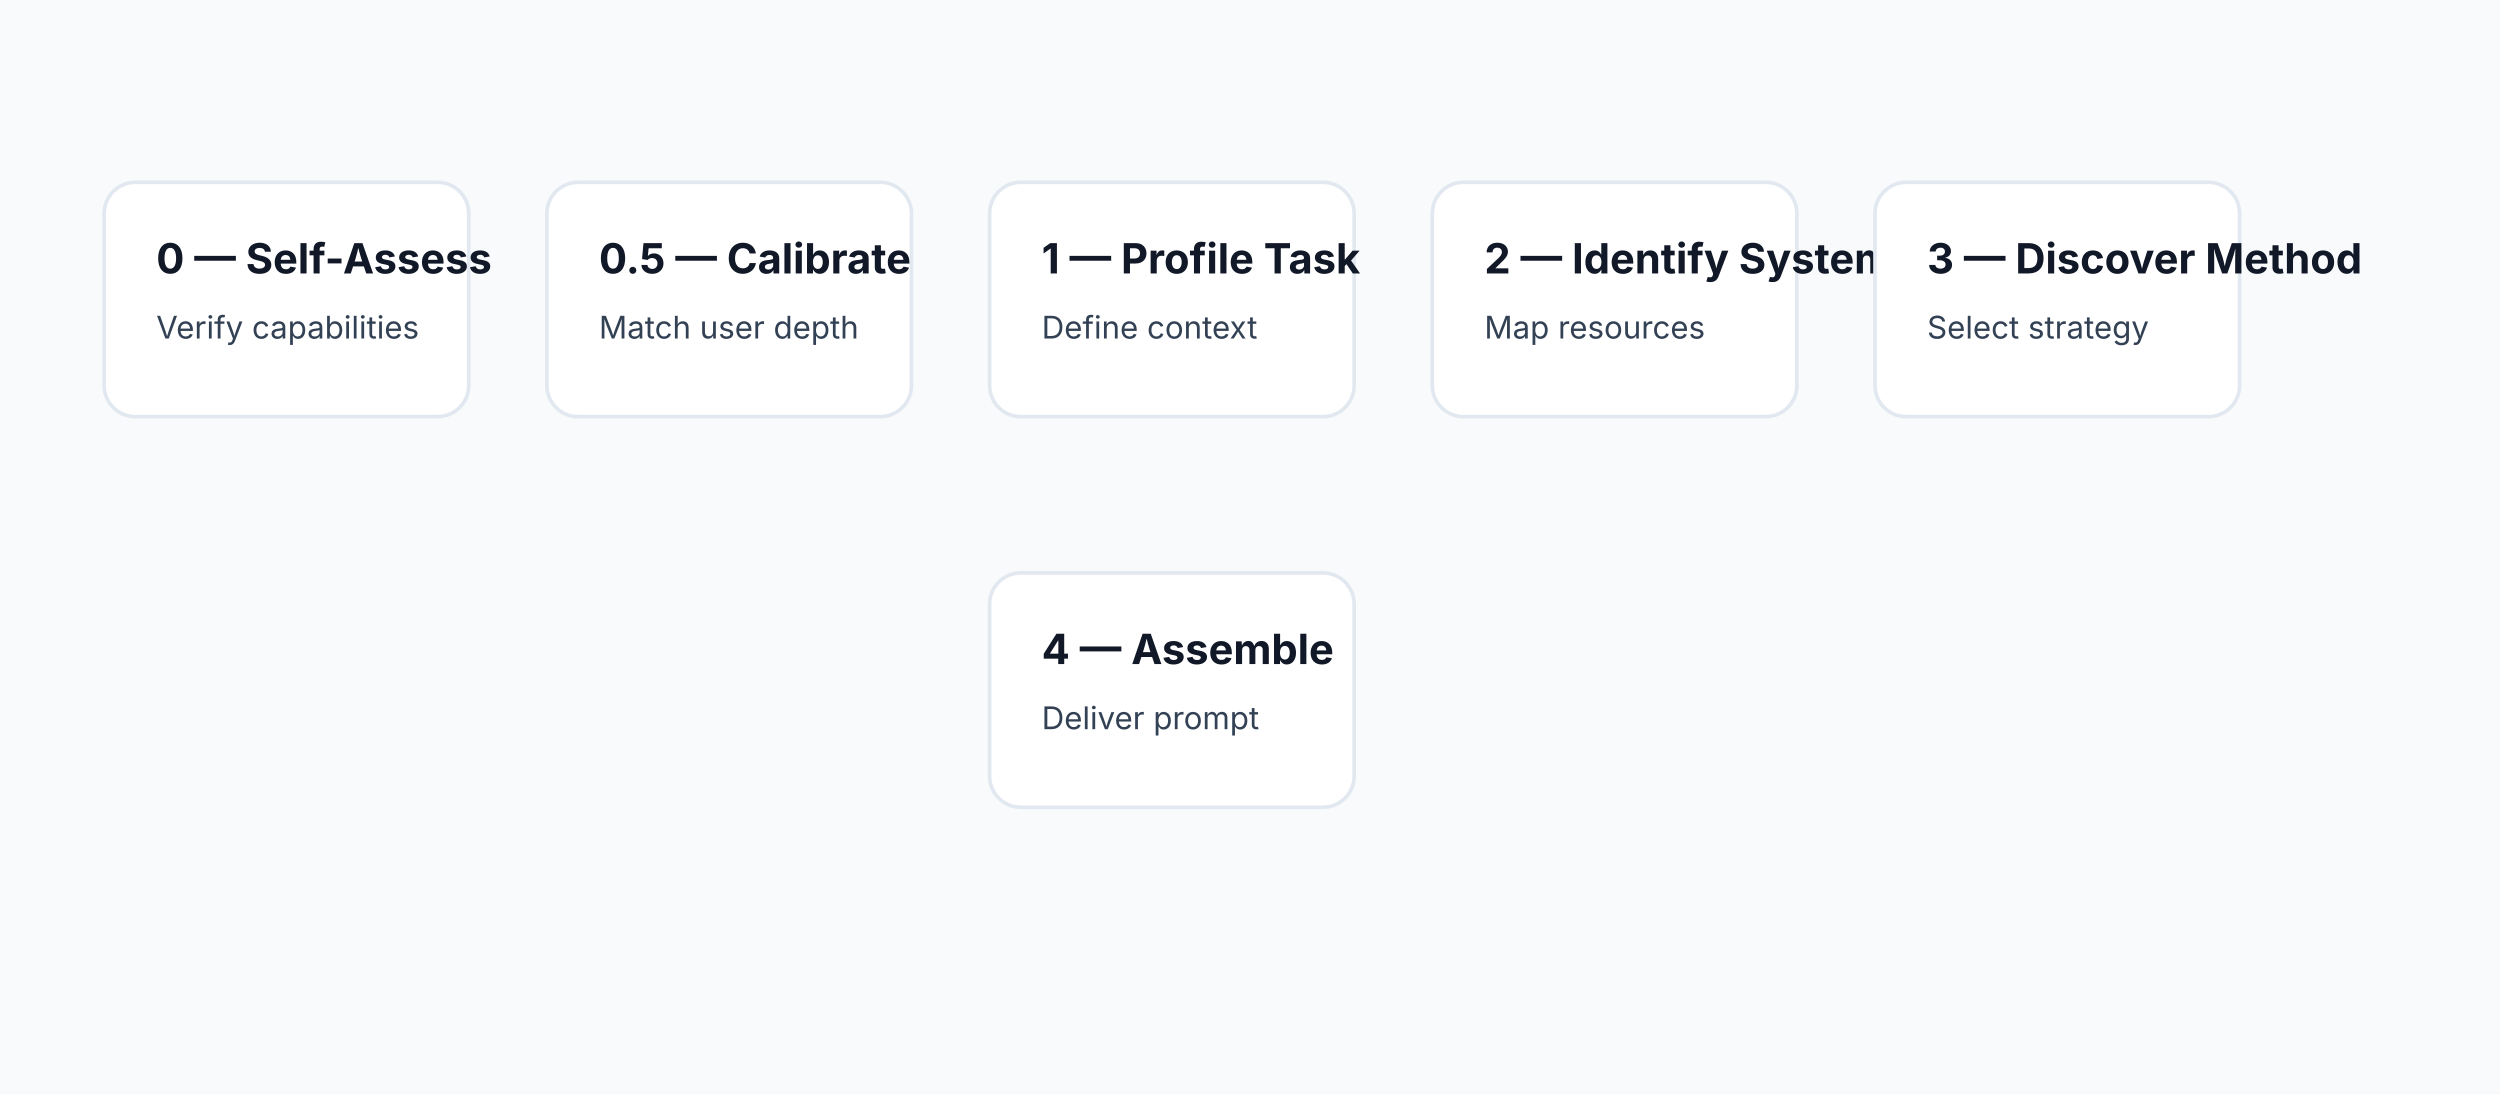
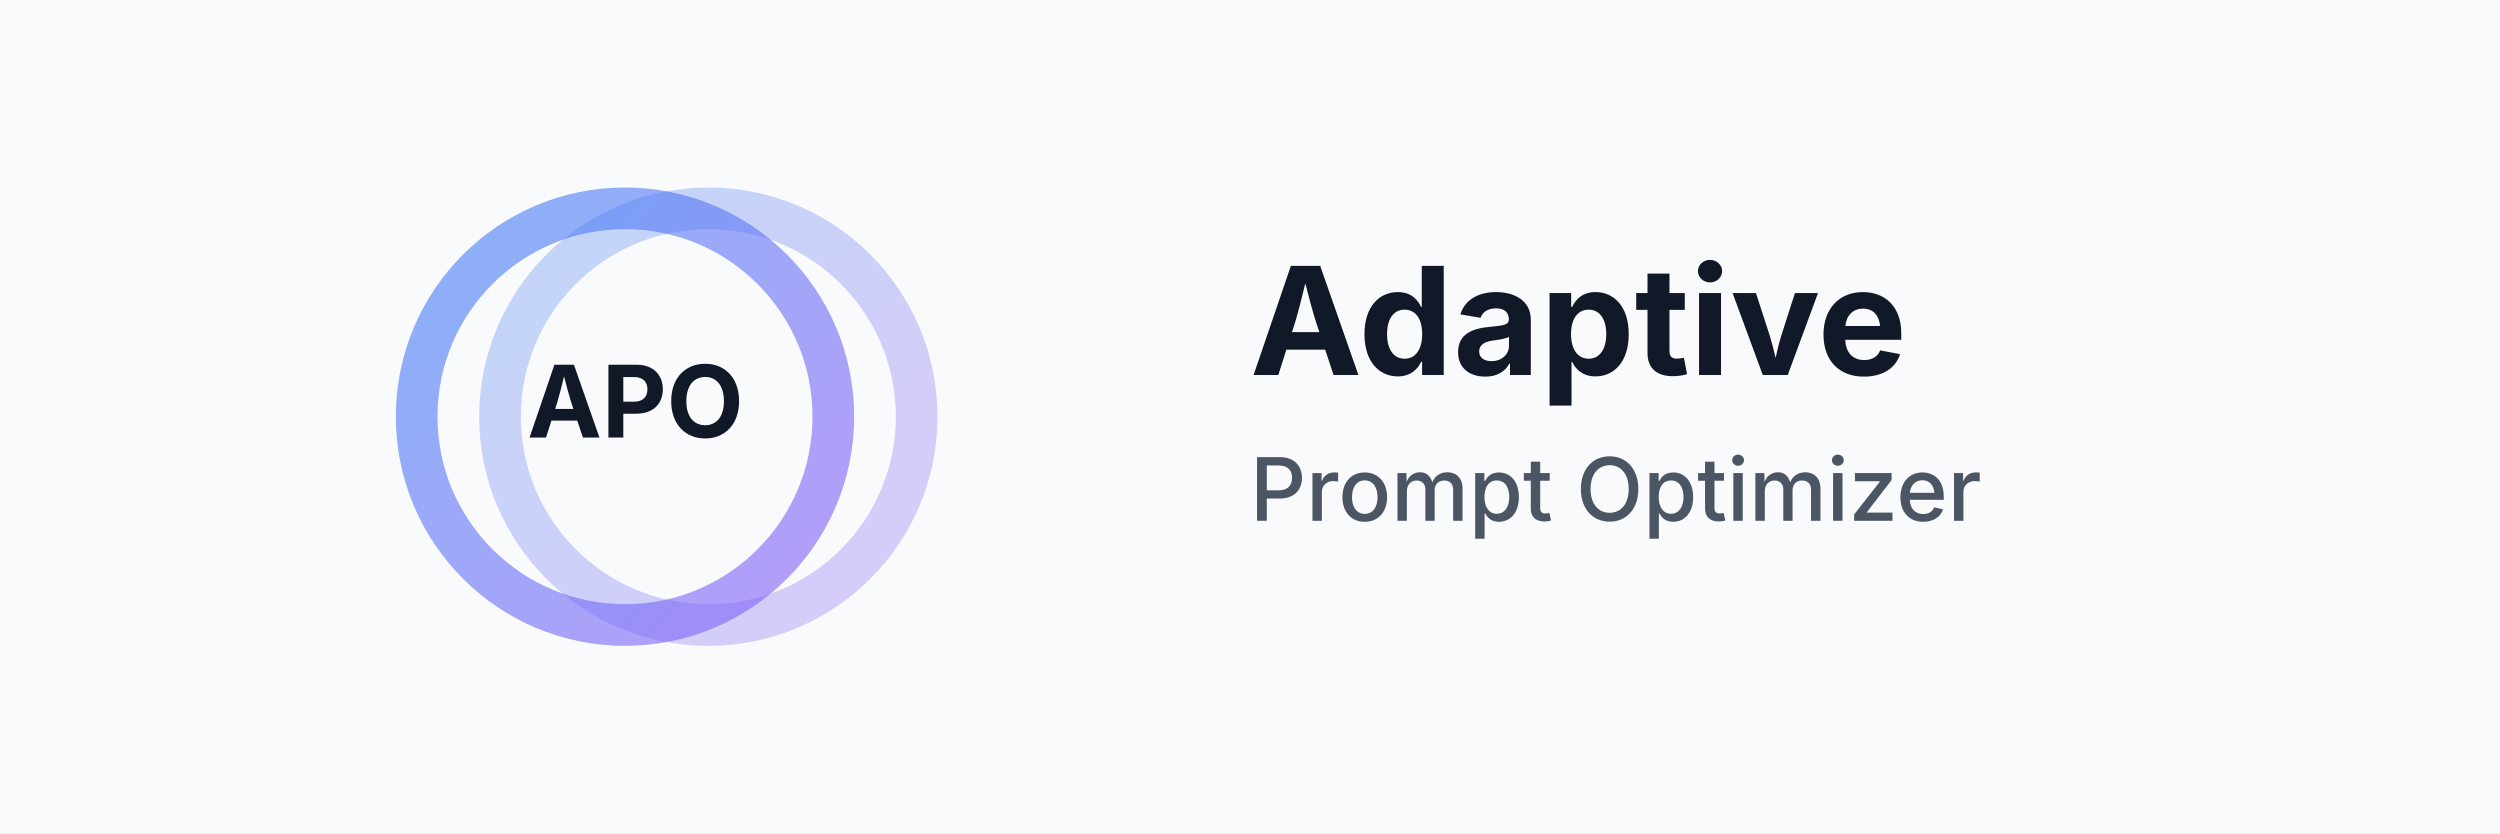
- <svg xmlns="http://www.w3.org/2000/svg" width="960" height="420">
-   <style>
-     text { font-family: Inter, sans-serif; }
-     .phase { fill: #FFF; stroke: #E2E8F0; stroke-width: 1.4; rx: 12; }
-     .title { font-weight: 700; font-size: 16px; fill: #111827; }
-     .desc { font-size: 12px; fill: #334155; }
-   </style>
-   <rect width="960" height="420" fill="#F8FAFC" />
-   <g transform="translate(40,70)">
-     <rect class="phase" width="140" height="90" />
-     <text x="20" y="35" class="title">0 — Self-Assess</text>
-     <text x="20" y="60" class="desc">Verify capabilities</text>
-   </g>
-   <g transform="translate(210,70)">
-     <rect class="phase" width="140" height="90" />
-     <text x="20" y="35" class="title">0.5 — Calibrate</text>
-     <text x="20" y="60" class="desc">Match user depth</text>
-   </g>
-   <g transform="translate(380,70)">
-     <rect class="phase" width="140" height="90" />
-     <text x="20" y="35" class="title">1 — Profile Task</text>
-     <text x="20" y="60" class="desc">Define context</text>
-   </g>
-   <g transform="translate(550,70)">
-     <rect class="phase" width="140" height="90" />
-     <text x="20" y="35" class="title">2 — Identify System</text>
-     <text x="20" y="60" class="desc">Map resources</text>
-   </g>
-   <g transform="translate(720,70)">
-     <rect class="phase" width="140" height="90" />
-     <text x="20" y="35" class="title">3 — Discover Method</text>
-     <text x="20" y="60" class="desc">Select strategy</text>
-   </g>
-   <g transform="translate(380,220)">
-     <rect class="phase" width="140" height="90" />
-     <text x="20" y="35" class="title">4 — Assemble</text>
-     <text x="20" y="60" class="desc">Deliver prompt</text>
-   </g>
+ <svg xmlns="http://www.w3.org/2000/svg" width="1200" height="400" viewBox="0 0 1200 400">
+   <defs>
+     <linearGradient id="gradient" x1="0" y1="0" x2="1" y2="1">
+       <stop offset="0%" stop-color="#3B82F6" />
+       <stop offset="100%" stop-color="#8B5CF6" />
+     </linearGradient>
+   </defs>
+   <rect width="1200" height="400" fill="#F9FAFB" />
+   <circle cx="300" cy="200" r="100" fill="none" stroke="url(#gradient)" stroke-width="20" opacity="0.6" />
+   <circle cx="340" cy="200" r="100" fill="none" stroke="url(#gradient)" stroke-width="20" opacity="0.3" />
+   <text x="305" y="210" text-anchor="middle" font-size="48" font-family="Inter, sans-serif" font-weight="700" fill="#111827">APO</text>
+   <text x="600" y="180" font-size="72" font-family="Inter, sans-serif" font-weight="700" fill="#111827">Adaptive</text>
+   <text x="600" y="250" font-size="42" font-family="Inter, sans-serif" font-weight="500" fill="#4B5563">Prompt Optimizer</text>
</svg>
